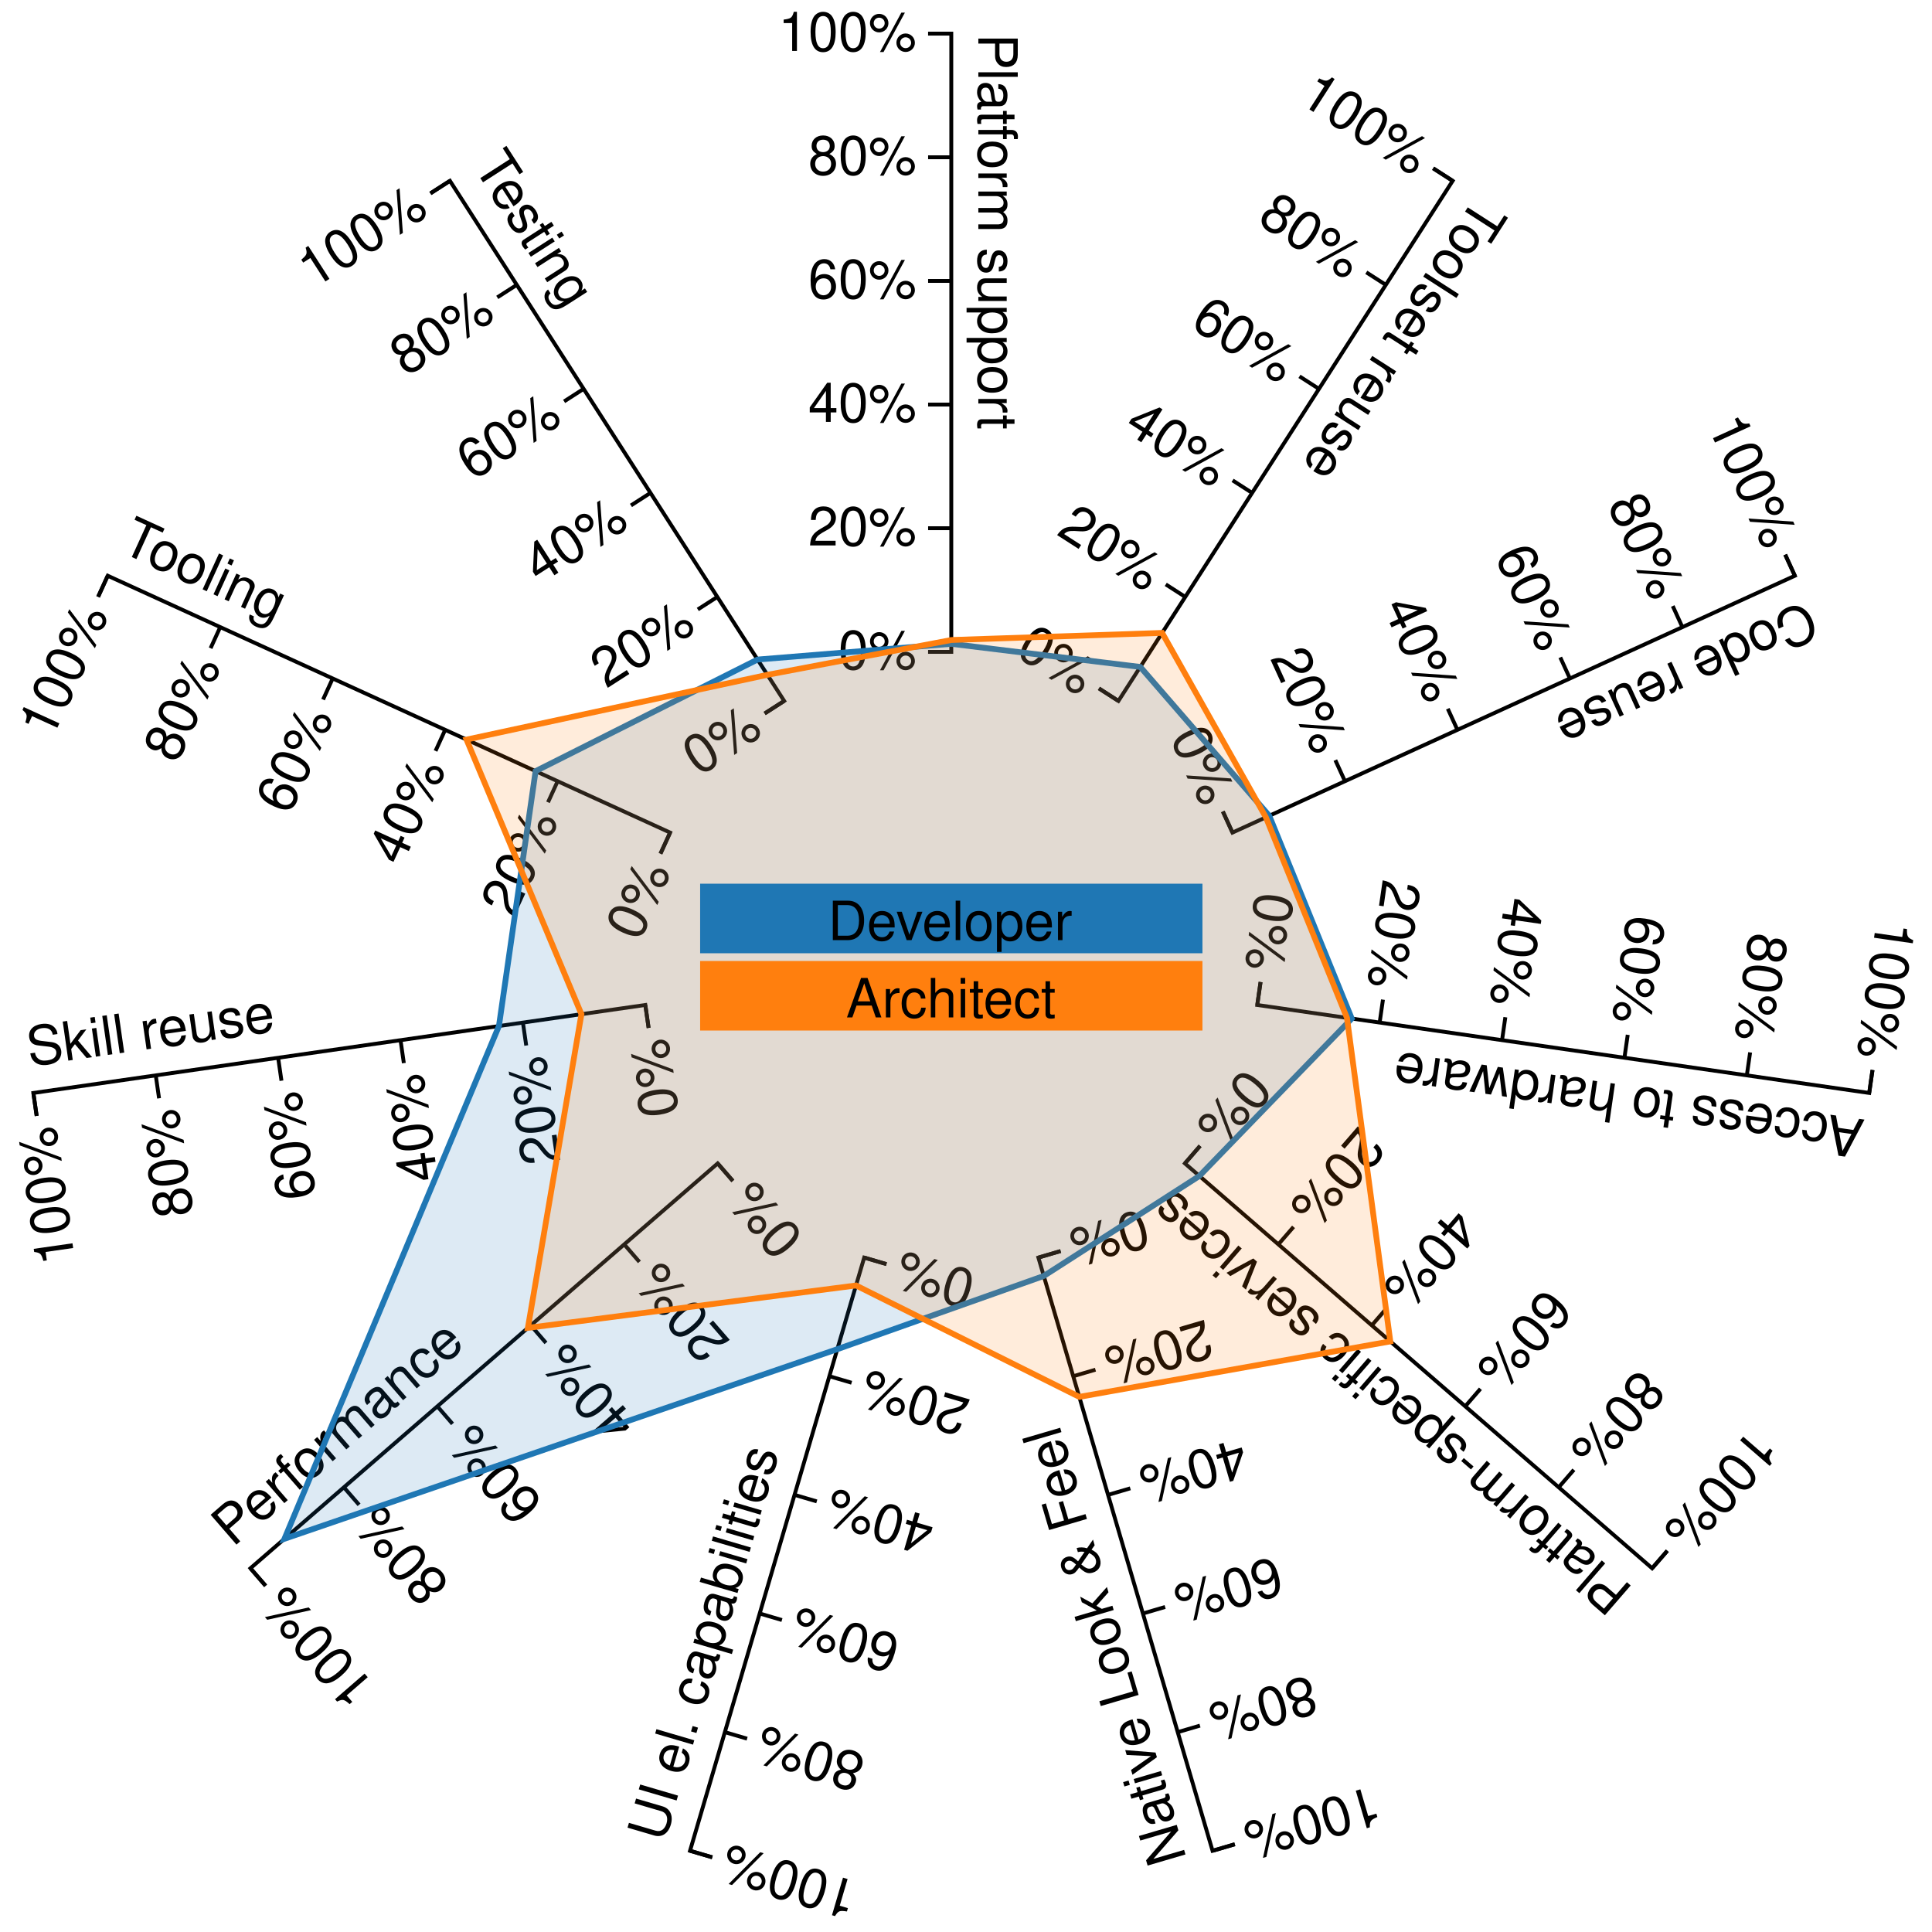
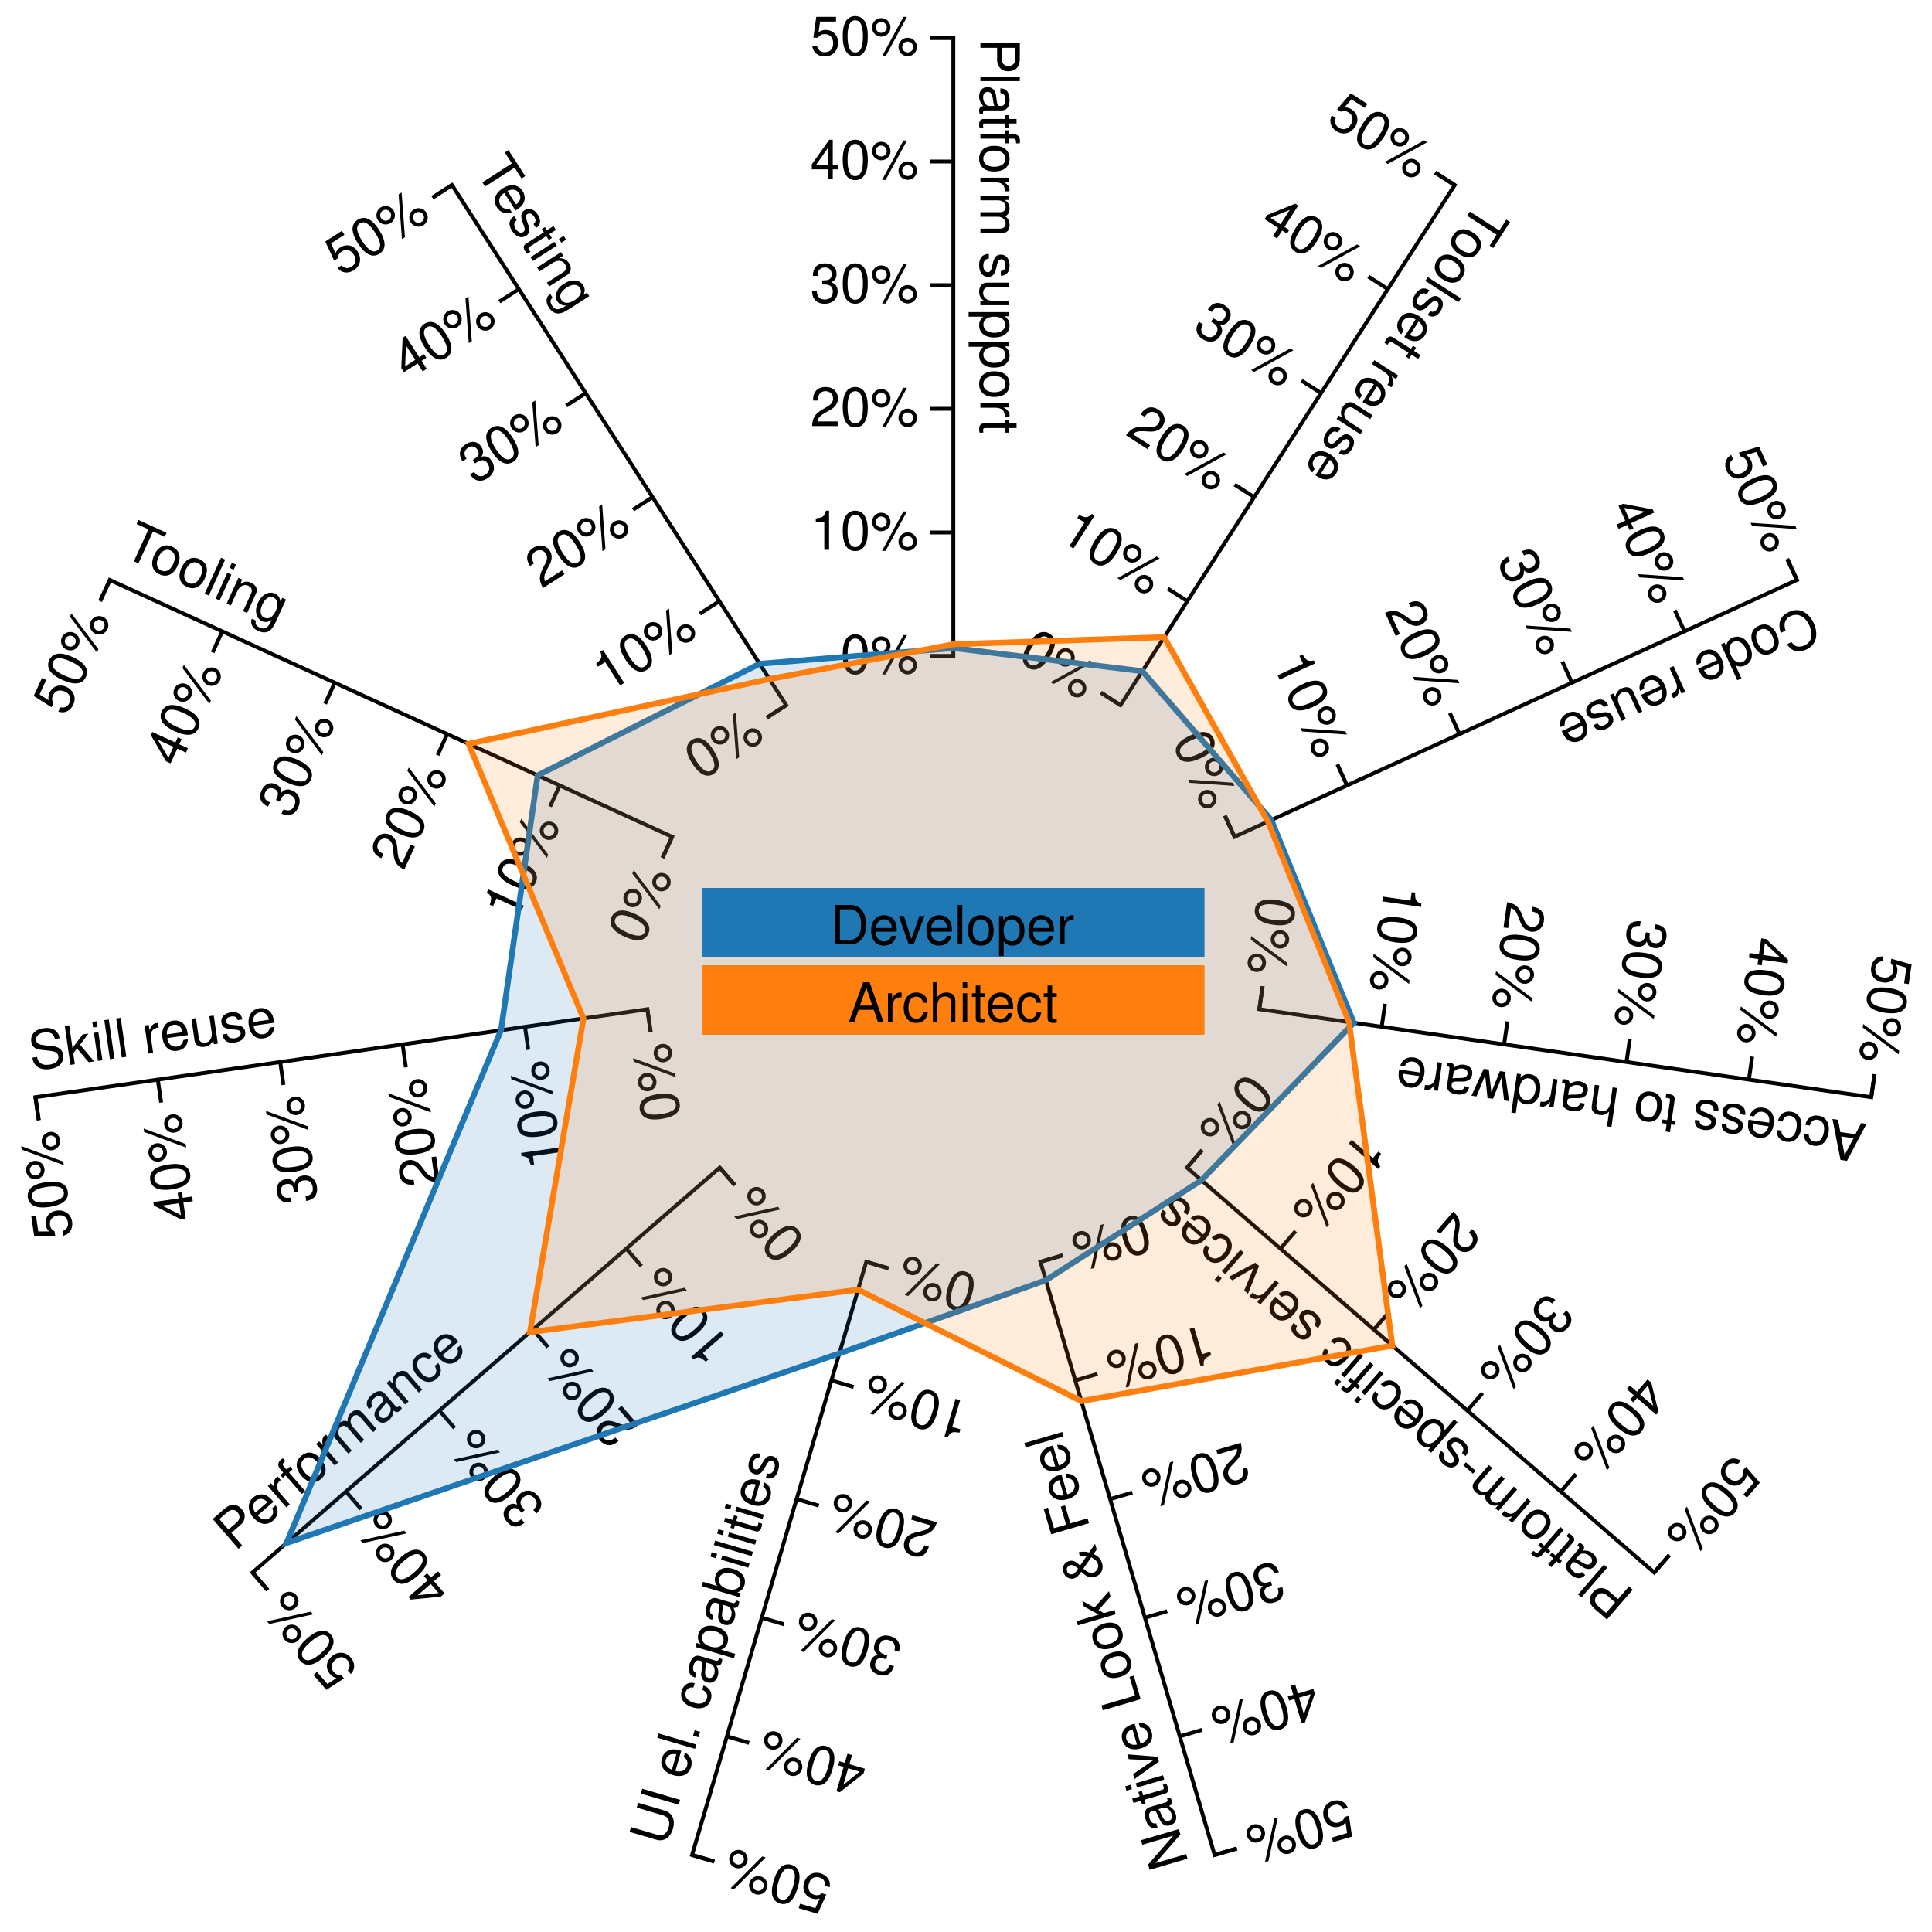
<svg xmlns="http://www.w3.org/2000/svg" version="1.1" id="Layer_1" x="0px" y="0px" width="500px" height="500px" viewBox="0 0 500 500" enable-background="new 0 0 500 500" xml:space="preserve">
  <g transform="translate(250,250)">
    <g transform="rotate(0)">
      <g transform="translate(0,-80)">
-         <line fill="none" stroke="#000000" x1="-3.806" y1="-1.298" x2="-9.806" y2="-1.298" />
-         <text transform="matrix(1 0 0 1 -33.0408 3.1824)" font-family="'Helvetica'" font-size="14">0%</text>
-       </g>
-       <g transform="translate(0,-112)">
-         <line fill="none" stroke="#000000" x1="-3.806" y1="-1.298" x2="-9.806" y2="-1.298" />
-         <text transform="matrix(1 0 0 1 -40.8269 3.1824)" font-family="'Helvetica'" font-size="14">20%</text>
-       </g>
-       <g transform="translate(0,-144)">
-         <line fill="none" stroke="#000000" x1="-3.806" y1="-1.298" x2="-9.806" y2="-1.298" />
-         <text transform="matrix(1 0 0 1 -40.8269 3.1824)" font-family="'Helvetica'" font-size="14">40%</text>
-       </g>
-       <g transform="translate(0,-176)">
-         <line fill="none" stroke="#000000" x1="-3.806" y1="-1.298" x2="-9.806" y2="-1.298" />
-         <text transform="matrix(1 0 0 1 -40.8269 3.1824)" font-family="'Helvetica'" font-size="14">60%</text>
-       </g>
-       <g transform="translate(0,-208)">
-         <line fill="none" stroke="#000000" x1="-3.806" y1="-1.298" x2="-9.806" y2="-1.298" />
-         <text transform="matrix(1 0 0 1 -40.8269 3.1824)" font-family="'Helvetica'" font-size="14">80%</text>
-       </g>
-       <g transform="translate(0,-240)">
-         <line fill="none" stroke="#000000" x1="-3.806" y1="-1.298" x2="-9.806" y2="-1.298" />
-         <text transform="matrix(1 0 0 1 -48.613 3.1824)" font-family="'Helvetica'" font-size="14">100%</text>
-       </g>
-       <path fill="none" stroke="#000000" d="M-9.806-241.298h6v160h-6" />
-       <text transform="matrix(6.123234e-17 1 -1 6.123234e-17 3.1936 -241.2981)" font-family="'Helvetica'" font-size="14">Platform support</text>
+         <line fill="none" stroke="#000000" x1="-3.275" y1="-0.201" x2="-9.275" y2="-0.201" />
+         <text transform="matrix(1 0 0 1 -32.5095 4.2791)" font-family="'Helvetica'" font-size="14">0%</text>
+       </g>
+       <g transform="translate(0,-112)">
+         <line fill="none" stroke="#000000" x1="-3.275" y1="-0.201" x2="-9.275" y2="-0.201" />
+         <text transform="matrix(1 0 0 1 -40.2957 4.2791)" font-family="'Helvetica'" font-size="14">10%</text>
+       </g>
+       <g transform="translate(0,-144)">
+         <line fill="none" stroke="#000000" x1="-3.275" y1="-0.201" x2="-9.275" y2="-0.201" />
+         <text transform="matrix(1 0 0 1 -40.2957 4.2791)" font-family="'Helvetica'" font-size="14">20%</text>
+       </g>
+       <g transform="translate(0,-176)">
+         <line fill="none" stroke="#000000" x1="-3.275" y1="-0.201" x2="-9.275" y2="-0.201" />
+         <text transform="matrix(1 0 0 1 -40.2957 4.2791)" font-family="'Helvetica'" font-size="14">30%</text>
+       </g>
+       <g transform="translate(0,-208)">
+         <line fill="none" stroke="#000000" x1="-3.275" y1="-0.201" x2="-9.275" y2="-0.201" />
+         <text transform="matrix(1 0 0 1 -40.2957 4.2791)" font-family="'Helvetica'" font-size="14">40%</text>
+       </g>
+       <g transform="translate(0,-240)">
+         <line fill="none" stroke="#000000" x1="-3.275" y1="-0.201" x2="-9.275" y2="-0.201" />
+         <text transform="matrix(1 0 0 1 -40.2957 4.2791)" font-family="'Helvetica'" font-size="14">50%</text>
+       </g>
+       <path fill="none" stroke="#000000" d="M-9.275-240.201h6v160h-6" />
+       <text transform="matrix(6.123234e-17 1 -1 6.123234e-17 3.7249 -240.2014)" font-family="'Helvetica'" font-size="14">Platform support</text>
    </g>
    <g transform="rotate(32.72727)">
      <g transform="translate(0,-80)">
-         <line fill="none" stroke="#000000" x1="-3.903" y1="0.966" x2="-9.904" y2="0.966" />
-         <text transform="matrix(1 0 0 1 -33.1373 5.4462)" font-family="'Helvetica'" font-size="14">0%</text>
-       </g>
-       <g transform="translate(0,-112)">
-         <line fill="none" stroke="#000000" x1="-3.903" y1="0.966" x2="-9.904" y2="0.966" />
-         <text transform="matrix(1 0 0 1 -40.9239 5.4462)" font-family="'Helvetica'" font-size="14">20%</text>
-       </g>
-       <g transform="translate(0,-144)">
-         <line fill="none" stroke="#000000" x1="-3.905" y1="0.966" x2="-9.904" y2="0.966" />
-         <text transform="matrix(1 0 0 1 -40.9236 5.4463)" font-family="'Helvetica'" font-size="14">40%</text>
-       </g>
-       <g transform="translate(0,-176)">
-         <line fill="none" stroke="#000000" x1="-3.904" y1="0.966" x2="-9.903" y2="0.966" />
-         <text transform="matrix(1 0 0 1 -40.924 5.4468)" font-family="'Helvetica'" font-size="14">60%</text>
-       </g>
-       <g transform="translate(0,-208)">
-         <line fill="none" stroke="#000000" x1="-3.904" y1="0.966" x2="-9.904" y2="0.966" />
-         <text transform="matrix(1 0 0 1 -40.9242 5.446)" font-family="'Helvetica'" font-size="14">80%</text>
-       </g>
-       <g transform="translate(0,-240)">
-         <line fill="none" stroke="#000000" x1="-3.904" y1="0.966" x2="-9.903" y2="0.966" />
-         <text transform="matrix(1 0 0 1 -48.7095 5.4463)" font-family="'Helvetica'" font-size="14">100%</text>
-       </g>
-       <path fill="none" stroke="#000000" d="M-9.903-239.034l6,0.001l0,160l-6.001,0" />
-       <text transform="matrix(-1.192093e-07 1 -1 -1.192093e-07 3.0962 -239.0339)" font-family="'Helvetica'" font-size="14">Toolset reuse</text>
+         <line fill="none" stroke="#000000" x1="-2.863" y1="1.601" x2="-8.865" y2="1.602" />
+         <text transform="matrix(1 0 0 1 -32.0975 6.0816)" font-family="'Helvetica'" font-size="14">0%</text>
+       </g>
+       <g transform="translate(0,-112)">
+         <line fill="none" stroke="#000000" x1="-2.863" y1="1.601" x2="-8.864" y2="1.602" />
+         <text transform="matrix(1 0 0 1 -39.8841 6.0816)" font-family="'Helvetica'" font-size="14">10%</text>
+       </g>
+       <g transform="translate(0,-144)">
+         <line fill="none" stroke="#000000" x1="-2.865" y1="1.602" x2="-8.864" y2="1.602" />
+         <text transform="matrix(1 0 0 1 -39.8837 6.0816)" font-family="'Helvetica'" font-size="14">20%</text>
+       </g>
+       <g transform="translate(0,-176)">
+         <line fill="none" stroke="#000000" x1="-2.864" y1="1.602" x2="-8.864" y2="1.602" />
+         <text transform="matrix(1 0 0 1 -39.8842 6.0822)" font-family="'Helvetica'" font-size="14">30%</text>
+       </g>
+       <g transform="translate(0,-208)">
+         <line fill="none" stroke="#000000" x1="-2.864" y1="1.602" x2="-8.864" y2="1.601" />
+         <text transform="matrix(1 0 0 1 -39.8844 6.0814)" font-family="'Helvetica'" font-size="14">40%</text>
+       </g>
+       <g transform="translate(0,-240)">
+         <line fill="none" stroke="#000000" x1="-2.864" y1="1.602" x2="-8.863" y2="1.601" />
+         <text transform="matrix(1 0 0 1 -39.8849 6.0819)" font-family="'Helvetica'" font-size="14">50%</text>
+       </g>
+       <path fill="none" stroke="#000000" d="M-8.863-238.399l6,0.001l0,160l-6.001,0" />
+       <text transform="matrix(-1.192093e-07 1 -1 -1.192093e-07 4.136 -238.3986)" font-family="'Helvetica'" font-size="14">Toolset reuse</text>
    </g>
    <g transform="rotate(65.45455)">
      <g transform="translate(0,-80)">
-         <line fill="none" stroke="#000000" x1="-2.762" y1="2.922" x2="-8.762" y2="2.924" />
-         <text transform="matrix(1 0 0 1 -31.9958 7.4037)" font-family="'Helvetica'" font-size="14">0%</text>
-       </g>
-       <g transform="translate(0,-112)">
-         <line fill="none" stroke="#000000" x1="-2.762" y1="2.923" x2="-8.762" y2="2.923" />
-         <text transform="matrix(1 0 0 1 -39.7824 7.4042)" font-family="'Helvetica'" font-size="14">20%</text>
-       </g>
-       <g transform="translate(0,-144)">
-         <line fill="none" stroke="#000000" x1="-2.762" y1="2.924" x2="-8.762" y2="2.924" />
-         <text transform="matrix(1 0 0 1 -39.7816 7.4033)" font-family="'Helvetica'" font-size="14">40%</text>
-       </g>
-       <g transform="translate(0,-176)">
-         <line fill="none" stroke="#000000" x1="-2.761" y1="2.923" x2="-8.761" y2="2.923" />
-         <text transform="matrix(1 0 0 1 -39.7826 7.4037)" font-family="'Helvetica'" font-size="14">60%</text>
-       </g>
-       <g transform="translate(0,-208)">
-         <line fill="none" stroke="#000000" x1="-2.762" y1="2.924" x2="-8.762" y2="2.923" />
-         <text transform="matrix(1 0 0 1 -39.7826 7.4047)" font-family="'Helvetica'" font-size="14">80%</text>
-       </g>
-       <g transform="translate(0,-240)">
-         <line fill="none" stroke="#000000" x1="-2.761" y1="2.923" x2="-8.762" y2="2.924" />
-         <text transform="matrix(1 0 0 1 -47.5684 7.4034)" font-family="'Helvetica'" font-size="14">100%</text>
-       </g>
-       <path fill="none" stroke="#000000" d="M-8.762-237.076l6.001-0.001l0,160l-6,0.002" />
-       <text transform="matrix(5.960464e-08 1 -1 5.960464e-08 4.2378 -237.075)" font-family="'Helvetica'" font-size="14">Code reuse</text>
+         <line fill="none" stroke="#000000" x1="-1.544" y1="2.895" x2="-7.544" y2="2.896" />
+         <text transform="matrix(1 0 0 1 -30.7775 7.376)" font-family="'Helvetica'" font-size="14">0%</text>
+       </g>
+       <g transform="translate(0,-112)">
+         <line fill="none" stroke="#000000" x1="-1.544" y1="2.895" x2="-7.544" y2="2.895" />
+         <text transform="matrix(1 0 0 1 -38.5641 7.3766)" font-family="'Helvetica'" font-size="14">10%</text>
+       </g>
+       <g transform="translate(0,-144)">
+         <line fill="none" stroke="#000000" x1="-1.544" y1="2.896" x2="-7.544" y2="2.896" />
+         <text transform="matrix(1 0 0 1 -38.5634 7.3757)" font-family="'Helvetica'" font-size="14">20%</text>
+       </g>
+       <g transform="translate(0,-176)">
+         <line fill="none" stroke="#000000" x1="-1.543" y1="2.895" x2="-7.543" y2="2.895" />
+         <text transform="matrix(1 0 0 1 -38.5643 7.3761)" font-family="'Helvetica'" font-size="14">30%</text>
+       </g>
+       <g transform="translate(0,-208)">
+         <line fill="none" stroke="#000000" x1="-1.544" y1="2.896" x2="-7.544" y2="2.895" />
+         <text transform="matrix(1 0 0 1 -38.5643 7.377)" font-family="'Helvetica'" font-size="14">40%</text>
+       </g>
+       <g transform="translate(0,-240)">
+         <line fill="none" stroke="#000000" x1="-1.543" y1="2.895" x2="-7.544" y2="2.896" />
+         <text transform="matrix(1 0 0 1 -38.5636 7.376)" font-family="'Helvetica'" font-size="14">50%</text>
+       </g>
+       <path fill="none" stroke="#000000" d="M-7.544-237.104l6.001-0.001l0,160l-6,0.002" />
+       <text transform="matrix(5.960464e-08 1 -1 5.960464e-08 5.456 -237.1026)" font-family="'Helvetica'" font-size="14">Code reuse</text>
    </g>
    <g transform="rotate(98.18182)">
      <g transform="translate(0,-80)">
-         <line fill="none" stroke="#000000" x1="-0.743" y1="3.952" x2="-6.743" y2="3.953" />
-         <text transform="matrix(1 0 0 1 -29.9767 8.4329)" font-family="'Helvetica'" font-size="14">0%</text>
-       </g>
-       <g transform="translate(0,-112)">
-         <line fill="none" stroke="#000000" x1="-0.743" y1="3.953" x2="-6.743" y2="3.951" />
-         <text transform="matrix(1 0 0 1 -37.7628 8.434)" font-family="'Helvetica'" font-size="14">20%</text>
-       </g>
-       <g transform="translate(0,-144)">
-         <line fill="none" stroke="#000000" x1="-0.743" y1="3.951" x2="-6.743" y2="3.952" />
-         <text transform="matrix(1 0 0 1 -37.7634 8.4326)" font-family="'Helvetica'" font-size="14">40%</text>
-       </g>
-       <g transform="translate(0,-176)">
-         <line fill="none" stroke="#000000" x1="-0.743" y1="3.952" x2="-6.743" y2="3.952" />
-         <text transform="matrix(1 0 0 1 -37.7632 8.433)" font-family="'Helvetica'" font-size="14">60%</text>
-       </g>
-       <g transform="translate(0,-208)">
-         <line fill="none" stroke="#000000" x1="-0.743" y1="3.952" x2="-6.743" y2="3.953" />
-         <text transform="matrix(1 0 0 1 -37.763 8.4334)" font-family="'Helvetica'" font-size="14">80%</text>
-       </g>
-       <g transform="translate(0,-240)">
-         <line fill="none" stroke="#000000" x1="-0.742" y1="3.953" x2="-6.743" y2="3.953" />
-         <text transform="matrix(1 0 0 1 -45.5493 8.4326)" font-family="'Helvetica'" font-size="14">100%</text>
-       </g>
-       <path fill="none" stroke="#000000" d="M-6.743-236.047l6,0l0,160l-6,0" />
-       <text transform="matrix(2.533197e-07 1 -1 2.533197e-07 6.2564 -236.0483)" font-family="'Helvetica'" font-size="14">Access to hardware</text>
+         <line fill="none" stroke="#000000" x1="0.267" y1="3.271" x2="-5.733" y2="3.271" />
+         <text transform="matrix(1 0 0 1 -28.9669 7.751)" font-family="'Helvetica'" font-size="14">0%</text>
+       </g>
+       <g transform="translate(0,-112)">
+         <line fill="none" stroke="#000000" x1="0.267" y1="3.271" x2="-5.733" y2="3.269" />
+         <text transform="matrix(1 0 0 1 -36.7529 7.7521)" font-family="'Helvetica'" font-size="14">10%</text>
+       </g>
+       <g transform="translate(0,-144)">
+         <line fill="none" stroke="#000000" x1="0.266" y1="3.27" x2="-5.733" y2="3.27" />
+         <text transform="matrix(1 0 0 1 -36.7534 7.7506)" font-family="'Helvetica'" font-size="14">20%</text>
+       </g>
+       <g transform="translate(0,-176)">
+         <line fill="none" stroke="#000000" x1="0.267" y1="3.27" x2="-5.733" y2="3.27" />
+         <text transform="matrix(1 0 0 1 -36.7532 7.7511)" font-family="'Helvetica'" font-size="14">30%</text>
+       </g>
+       <g transform="translate(0,-208)">
+         <line fill="none" stroke="#000000" x1="0.267" y1="3.27" x2="-5.733" y2="3.271" />
+         <text transform="matrix(1 0 0 1 -36.7531 7.7515)" font-family="'Helvetica'" font-size="14">40%</text>
+       </g>
+       <g transform="translate(0,-240)">
+         <line fill="none" stroke="#000000" x1="0.267" y1="3.271" x2="-5.733" y2="3.271" />
+         <text transform="matrix(1 0 0 1 -36.7532 7.75)" font-family="'Helvetica'" font-size="14">50%</text>
+       </g>
+       <path fill="none" stroke="#000000" d="M-5.733-236.729l6,0l0,160l-6,0" />
+       <text transform="matrix(2.533197e-07 1 -1 2.533197e-07 7.2673 -236.7303)" font-family="'Helvetica'" font-size="14">Access to hardware</text>
    </g>
    <g transform="rotate(130.9091)">
      <g transform="translate(0,-80)">
-         <line fill="none" stroke="#000000" x1="1.512" y1="3.726" x2="-4.488" y2="3.727" />
-         <text transform="matrix(1 0 0 1 -27.722 8.206)" font-family="'Helvetica'" font-size="14">0%</text>
-       </g>
-       <g transform="translate(0,-112)">
-         <line fill="none" stroke="#000000" x1="1.511" y1="3.726" x2="-4.489" y2="3.726" />
-         <text transform="matrix(1 0 0 1 -35.5078 8.2078)" font-family="'Helvetica'" font-size="14">20%</text>
-       </g>
-       <g transform="translate(0,-144)">
-         <line fill="none" stroke="#000000" x1="1.512" y1="3.726" x2="-4.489" y2="3.726" />
-         <text transform="matrix(1 0 0 1 -35.5078 8.2084)" font-family="'Helvetica'" font-size="14">40%</text>
-       </g>
-       <g transform="translate(0,-176)">
-         <line fill="none" stroke="#000000" x1="1.512" y1="3.727" x2="-4.488" y2="3.726" />
-         <text transform="matrix(1 0 0 1 -35.5077 8.2062)" font-family="'Helvetica'" font-size="14">60%</text>
-       </g>
-       <g transform="translate(0,-208)">
-         <line fill="none" stroke="#000000" x1="1.513" y1="3.727" x2="-4.488" y2="3.727" />
-         <text transform="matrix(1 0 0 1 -35.5078 8.2068)" font-family="'Helvetica'" font-size="14">80%</text>
-       </g>
-       <g transform="translate(0,-240)">
-         <line fill="none" stroke="#000000" x1="1.513" y1="3.727" x2="-4.487" y2="3.727" />
-         <text transform="matrix(1 0 0 1 -43.2949 8.2071)" font-family="'Helvetica'" font-size="14">100%</text>
-       </g>
-       <path fill="none" stroke="#000000" d="M-4.487-236.273l6,0.001L1.512-76.274l-6,0.002" />
-       <text transform="matrix(-2.980232e-08 1 -1 -2.980232e-08 8.5132 -236.2732)" font-family="'Helvetica'" font-size="14">Platform-specific services</text>
+         <line fill="none" stroke="#000000" x1="1.992" y1="2.606" x2="-4.007" y2="2.607" />
+         <text transform="matrix(1 0 0 1 -27.2418 7.087)" font-family="'Helvetica'" font-size="14">0%</text>
+       </g>
+       <g transform="translate(0,-112)">
+         <line fill="none" stroke="#000000" x1="1.992" y1="2.606" x2="-4.008" y2="2.606" />
+         <text transform="matrix(1 0 0 1 -35.0261 7.0875)" font-family="'Helvetica'" font-size="14">10%</text>
+       </g>
+       <g transform="translate(0,-144)">
+         <line fill="none" stroke="#000000" x1="1.993" y1="2.606" x2="-4.008" y2="2.606" />
+         <text transform="matrix(1 0 0 1 -35.0261 7.0881)" font-family="'Helvetica'" font-size="14">20%</text>
+       </g>
+       <g transform="translate(0,-176)">
+         <line fill="none" stroke="#000000" x1="1.993" y1="2.607" x2="-4.007" y2="2.606" />
+         <text transform="matrix(1 0 0 1 -35.0275 7.0872)" font-family="'Helvetica'" font-size="14">30%</text>
+       </g>
+       <g transform="translate(0,-208)">
+         <line fill="none" stroke="#000000" x1="1.994" y1="2.607" x2="-4.007" y2="2.607" />
+         <text transform="matrix(1 0 0 1 -35.0276 7.0878)" font-family="'Helvetica'" font-size="14">40%</text>
+       </g>
+       <g transform="translate(0,-240)">
+         <line fill="none" stroke="#000000" x1="1.994" y1="2.608" x2="-4.007" y2="2.607" />
+         <text transform="matrix(1 0 0 1 -35.0283 7.0863)" font-family="'Helvetica'" font-size="14">50%</text>
+       </g>
+       <path fill="none" stroke="#000000" d="M-4.007-237.393l6,0.001L1.992-77.394l-6,0.002" />
+       <text transform="matrix(-2.980232e-08 1 -1 -2.980232e-08 8.9933 -237.3922)" font-family="'Helvetica'" font-size="14">Platform-specific services</text>
    </g>
    <g transform="rotate(163.6364)">
      <g transform="translate(0,-80)">
-         <line fill="none" stroke="#000000" x1="3.286" y1="2.317" x2="-2.713" y2="2.318" />
-         <text transform="matrix(1 0 0 1 -25.9463 6.7973)" font-family="'Helvetica'" font-size="14">0%</text>
-       </g>
-       <g transform="translate(0,-112)">
-         <line fill="none" stroke="#000000" x1="3.286" y1="2.317" x2="-2.713" y2="2.317" />
-         <text transform="matrix(1 0 0 1 -33.7346 6.7971)" font-family="'Helvetica'" font-size="14">20%</text>
-       </g>
-       <g transform="translate(0,-144)">
-         <line fill="none" stroke="#000000" x1="3.286" y1="2.317" x2="-2.713" y2="2.317" />
-         <text transform="matrix(1 0 0 1 -33.735 6.7977)" font-family="'Helvetica'" font-size="14">40%</text>
-       </g>
-       <g transform="translate(0,-176)">
-         <line fill="none" stroke="#000000" x1="3.286" y1="2.317" x2="-2.713" y2="2.318" />
-         <text transform="matrix(1 0 0 1 -33.7329 6.7969)" font-family="'Helvetica'" font-size="14">60%</text>
-       </g>
-       <g transform="translate(0,-208)">
-         <line fill="none" stroke="#000000" x1="3.285" y1="2.317" x2="-2.714" y2="2.317" />
-         <text transform="matrix(1 0 0 1 -33.7333 6.7975)" font-family="'Helvetica'" font-size="14">80%</text>
-       </g>
-       <g transform="translate(0,-240)">
-         <line fill="none" stroke="#000000" x1="3.287" y1="2.317" x2="-2.714" y2="2.317" />
-         <text transform="matrix(1 0 0 1 -41.5197 6.7978)" font-family="'Helvetica'" font-size="14">100%</text>
-       </g>
-       <path fill="none" stroke="#000000" d="M-2.714-237.683l6.001,0l-0.001,160l-5.999,0" />
-       <text transform="matrix(4.768372e-07 1 -1 4.768372e-07 10.2867 -237.6837)" font-family="'Helvetica'" font-size="14">Native Look &amp; Feel</text>
+         <line fill="none" stroke="#000000" x1="3.085" y1="1.115" x2="-2.914" y2="1.116" />
+         <text transform="matrix(1 0 0 1 -26.1473 5.5964)" font-family="'Helvetica'" font-size="14">0%</text>
+       </g>
+       <g transform="translate(0,-112)">
+         <line fill="none" stroke="#000000" x1="3.085" y1="1.115" x2="-2.914" y2="1.115" />
+         <text transform="matrix(1 0 0 1 -33.9356 5.5961)" font-family="'Helvetica'" font-size="14">10%</text>
+       </g>
+       <g transform="translate(0,-144)">
+         <line fill="none" stroke="#000000" x1="3.085" y1="1.115" x2="-2.914" y2="1.115" />
+         <text transform="matrix(1 0 0 1 -33.9354 5.5948)" font-family="'Helvetica'" font-size="14">20%</text>
+       </g>
+       <g transform="translate(0,-176)">
+         <line fill="none" stroke="#000000" x1="3.085" y1="1.115" x2="-2.914" y2="1.116" />
+         <text transform="matrix(1 0 0 1 -33.934 5.5959)" font-family="'Helvetica'" font-size="14">30%</text>
+       </g>
+       <g transform="translate(0,-208)">
+         <line fill="none" stroke="#000000" x1="3.085" y1="1.115" x2="-2.914" y2="1.115" />
+         <text transform="matrix(1 0 0 1 -33.9343 5.5965)" font-family="'Helvetica'" font-size="14">40%</text>
+       </g>
+       <g transform="translate(0,-240)">
+         <line fill="none" stroke="#000000" x1="3.086" y1="1.115" x2="-2.914" y2="1.115" />
+         <text transform="matrix(1 0 0 1 -33.9341 5.5952)" font-family="'Helvetica'" font-size="14">50%</text>
+       </g>
+       <path fill="none" stroke="#000000" d="M-2.914-238.885l6.001,0l-0.001,160l-5.999,0" />
+       <text transform="matrix(4.768372e-07 1 -1 4.768372e-07 10.0857 -238.8847)" font-family="'Helvetica'" font-size="14">Native Look &amp; Feel</text>
    </g>
    <g transform="rotate(196.3636)">
      <g transform="translate(0,-80)">
-         <line fill="none" stroke="#000000" x1="4.018" y1="0.173" x2="-1.982" y2="0.173" />
-         <text transform="matrix(1 0 0 1 -25.2174 4.6522)" font-family="'Helvetica'" font-size="14">0%</text>
-       </g>
-       <g transform="translate(0,-112)">
-         <line fill="none" stroke="#000000" x1="4.018" y1="0.172" x2="-1.983" y2="0.173" />
-         <text transform="matrix(1 0 0 1 -33.0036 4.6511)" font-family="'Helvetica'" font-size="14">20%</text>
-       </g>
-       <g transform="translate(0,-144)">
-         <line fill="none" stroke="#000000" x1="4.017" y1="0.172" x2="-1.983" y2="0.173" />
-         <text transform="matrix(1 0 0 1 -33.0032 4.6517)" font-family="'Helvetica'" font-size="14">40%</text>
-       </g>
-       <g transform="translate(0,-176)">
-         <line fill="none" stroke="#000000" x1="4.017" y1="0.173" x2="-1.982" y2="0.173" />
-         <text transform="matrix(1 0 0 1 -33.0028 4.6523)" font-family="'Helvetica'" font-size="14">60%</text>
-       </g>
-       <g transform="translate(0,-208)">
-         <line fill="none" stroke="#000000" x1="4.018" y1="0.172" x2="-1.982" y2="0.172" />
-         <text transform="matrix(1 0 0 1 -33.0024 4.6528)" font-family="'Helvetica'" font-size="14">80%</text>
-       </g>
-       <g transform="translate(0,-240)">
-         <line fill="none" stroke="#000000" x1="4.018" y1="0.172" x2="-1.982" y2="0.173" />
-         <text transform="matrix(1 0 0 1 -40.7887 4.6517)" font-family="'Helvetica'" font-size="14">100%</text>
-       </g>
-       <path fill="none" stroke="#000000" d="M-1.982-239.827l6-0.001l0,160.001l-6,0" />
-       <text transform="matrix(-4.768372e-07 1 -1 -4.768372e-07 11.0182 -239.8275)" font-family="'Helvetica'" font-size="14">UI el. capabilities</text>
+         <line fill="none" stroke="#000000" x1="3.199" y1="-0.73" x2="-2.801" y2="-0.73" />
+         <text transform="matrix(1 0 0 1 -26.0358 3.7506)" font-family="'Helvetica'" font-size="14">0%</text>
+       </g>
+       <g transform="translate(0,-112)">
+         <line fill="none" stroke="#000000" x1="3.199" y1="-0.73" x2="-2.802" y2="-0.73" />
+         <text transform="matrix(1 0 0 1 -33.822 3.7495)" font-family="'Helvetica'" font-size="14">10%</text>
+       </g>
+       <g transform="translate(0,-144)">
+         <line fill="none" stroke="#000000" x1="3.198" y1="-0.73" x2="-2.801" y2="-0.729" />
+         <text transform="matrix(1 0 0 1 -33.8217 3.7501)" font-family="'Helvetica'" font-size="14">20%</text>
+       </g>
+       <g transform="translate(0,-176)">
+         <line fill="none" stroke="#000000" x1="3.199" y1="-0.73" x2="-2.801" y2="-0.73" />
+         <text transform="matrix(1 0 0 1 -33.8213 3.7506)" font-family="'Helvetica'" font-size="14">30%</text>
+       </g>
+       <g transform="translate(0,-208)">
+         <line fill="none" stroke="#000000" x1="3.199" y1="-0.73" x2="-2.801" y2="-0.73" />
+         <text transform="matrix(1 0 0 1 -33.8209 3.7512)" font-family="'Helvetica'" font-size="14">40%</text>
+       </g>
+       <g transform="translate(0,-240)">
+         <line fill="none" stroke="#000000" x1="3.199" y1="-0.73" x2="-2.801" y2="-0.73" />
+         <text transform="matrix(1 0 0 1 -33.8211 3.7499)" font-family="'Helvetica'" font-size="14">50%</text>
+       </g>
+       <path fill="none" stroke="#000000" d="M-2.801-240.73l6-0.001l0,160.001l-6,0" />
+       <text transform="matrix(-4.768372e-07 1 -1 -4.768372e-07 10.1994 -240.7301)" font-family="'Helvetica'" font-size="14">UI el. capabilities</text>
    </g>
    <g transform="rotate(229.0909)">
      <g transform="translate(0,-80)">
-         <line fill="none" stroke="#000000" x1="3.473" y1="-2.027" x2="-2.527" y2="-2.027" />
-         <text transform="matrix(1 0 0 1 -25.7629 2.4515)" font-family="'Helvetica'" font-size="14">0%</text>
-       </g>
-       <g transform="translate(0,-112)">
-         <line fill="none" stroke="#000000" x1="3.473" y1="-2.027" x2="-2.527" y2="-2.026" />
-         <text transform="matrix(1 0 0 1 -33.5488 2.4514)" font-family="'Helvetica'" font-size="14">20%</text>
-       </g>
-       <g transform="translate(0,-144)">
-         <line fill="none" stroke="#000000" x1="3.473" y1="-2.027" x2="-2.527" y2="-2.027" />
-         <text transform="matrix(1 0 0 1 -33.5472 2.4533)" font-family="'Helvetica'" font-size="14">40%</text>
-       </g>
-       <g transform="translate(0,-176)">
-         <line fill="none" stroke="#000000" x1="3.473" y1="-2.026" x2="-2.527" y2="-2.026" />
-         <text transform="matrix(1 0 0 1 -33.5483 2.4522)" font-family="'Helvetica'" font-size="14">60%</text>
-       </g>
-       <g transform="translate(0,-208)">
-         <line fill="none" stroke="#000000" x1="3.473" y1="-2.027" x2="-2.527" y2="-2.026" />
-         <text transform="matrix(1 0 0 1 -33.5464 2.4538)" font-family="'Helvetica'" font-size="14">80%</text>
-       </g>
-       <g transform="translate(0,-240)">
-         <line fill="none" stroke="#000000" x1="3.473" y1="-2.026" x2="-2.526" y2="-2.027" />
-         <text transform="matrix(1 0 0 1 -41.3326 2.454)" font-family="'Helvetica'" font-size="14">100%</text>
-       </g>
-       <path fill="none" stroke="#000000" d="M-2.526-242.027l5.999,0l0,160l-5.999,0" />
-       <text transform="matrix(2.980232e-08 1 -1 2.980232e-08 10.4735 -242.0273)" font-family="'Helvetica'" font-size="14">Performance</text>
+         <line fill="none" stroke="#000000" x1="2.296" y1="-2.344" x2="-3.703" y2="-2.344" />
+         <text transform="matrix(1 0 0 1 -26.9388 2.1355)" font-family="'Helvetica'" font-size="14">0%</text>
+       </g>
+       <g transform="translate(0,-112)">
+         <line fill="none" stroke="#000000" x1="2.297" y1="-2.344" x2="-3.703" y2="-2.343" />
+         <text transform="matrix(1 0 0 1 -34.7247 2.1354)" font-family="'Helvetica'" font-size="14">10%</text>
+       </g>
+       <g transform="translate(0,-144)">
+         <line fill="none" stroke="#000000" x1="2.296" y1="-2.344" x2="-3.703" y2="-2.344" />
+         <text transform="matrix(1 0 0 1 -34.7232 2.1373)" font-family="'Helvetica'" font-size="14">20%</text>
+       </g>
+       <g transform="translate(0,-176)">
+         <line fill="none" stroke="#000000" x1="2.296" y1="-2.343" x2="-3.703" y2="-2.343" />
+         <text transform="matrix(1 0 0 1 -34.7242 2.1362)" font-family="'Helvetica'" font-size="14">30%</text>
+       </g>
+       <g transform="translate(0,-208)">
+         <line fill="none" stroke="#000000" x1="2.296" y1="-2.344" x2="-3.704" y2="-2.343" />
+         <text transform="matrix(1 0 0 1 -34.7238 2.1365)" font-family="'Helvetica'" font-size="14">40%</text>
+       </g>
+       <g transform="translate(0,-240)">
+         <line fill="none" stroke="#000000" x1="2.296" y1="-2.343" x2="-3.703" y2="-2.343" />
+         <text transform="matrix(1 0 0 1 -34.7234 2.1367)" font-family="'Helvetica'" font-size="14">50%</text>
+       </g>
+       <path fill="none" stroke="#000000" d="M-3.703-242.343l5.999,0l0,160l-5.999,0" />
+       <text transform="matrix(2.980232e-08 1 -1 2.980232e-08 9.2967 -242.344)" font-family="'Helvetica'" font-size="14">Performance</text>
    </g>
    <g transform="rotate(261.8182)">
      <g transform="translate(0,-80)">
-         <line fill="none" stroke="#000000" x1="1.826" y1="-3.582" x2="-4.174" y2="-3.583" />
-         <text transform="matrix(1 0 0 1 -27.4099 0.8967)" font-family="'Helvetica'" font-size="14">0%</text>
-       </g>
-       <g transform="translate(0,-112)">
-         <line fill="none" stroke="#000000" x1="1.826" y1="-3.583" x2="-4.174" y2="-3.583" />
-         <text transform="matrix(1 0 0 1 -35.1968 0.8964)" font-family="'Helvetica'" font-size="14">20%</text>
-       </g>
-       <g transform="translate(0,-144)">
-         <line fill="none" stroke="#000000" x1="1.827" y1="-3.582" x2="-4.174" y2="-3.583" />
-         <text transform="matrix(1 0 0 1 -35.1935 0.8968)" font-family="'Helvetica'" font-size="14">40%</text>
-       </g>
-       <g transform="translate(0,-176)">
-         <line fill="none" stroke="#000000" x1="1.826" y1="-3.583" x2="-4.174" y2="-3.582" />
-         <text transform="matrix(1 0 0 1 -35.1942 0.8972)" font-family="'Helvetica'" font-size="14">60%</text>
-       </g>
-       <g transform="translate(0,-208)">
-         <line fill="none" stroke="#000000" x1="1.826" y1="-3.583" x2="-4.174" y2="-3.583" />
-         <text transform="matrix(1 0 0 1 -35.1948 0.897)" font-family="'Helvetica'" font-size="14">80%</text>
-       </g>
-       <g transform="translate(0,-240)">
-         <line fill="none" stroke="#000000" x1="1.826" y1="-3.583" x2="-4.174" y2="-3.583" />
-         <text transform="matrix(1 0 0 1 -42.9817 0.8967)" font-family="'Helvetica'" font-size="14">100%</text>
-       </g>
-       <path fill="none" stroke="#000000" d="M-4.174-243.583l6-0.001l0,160.001l-5.999,0" />
-       <text transform="matrix(-1.192093e-07 1 -1 -1.192093e-07 8.8258 -243.5831)" font-family="'Helvetica'" font-size="14">Skill reuse</text>
+         <line fill="none" stroke="#000000" x1="0.665" y1="-3.213" x2="-5.335" y2="-3.213" />
+         <text transform="matrix(1 0 0 1 -28.5701 1.2666)" font-family="'Helvetica'" font-size="14">0%</text>
+       </g>
+       <g transform="translate(0,-112)">
+         <line fill="none" stroke="#000000" x1="0.665" y1="-3.213" x2="-5.335" y2="-3.214" />
+         <text transform="matrix(1 0 0 1 -36.357 1.2663)" font-family="'Helvetica'" font-size="14">10%</text>
+       </g>
+       <g transform="translate(0,-144)">
+         <line fill="none" stroke="#000000" x1="0.665" y1="-3.213" x2="-5.335" y2="-3.213" />
+         <text transform="matrix(1 0 0 1 -36.3556 1.2664)" font-family="'Helvetica'" font-size="14">20%</text>
+       </g>
+       <g transform="translate(0,-176)">
+         <line fill="none" stroke="#000000" x1="0.665" y1="-3.213" x2="-5.335" y2="-3.213" />
+         <text transform="matrix(1 0 0 1 -36.3544 1.2671)" font-family="'Helvetica'" font-size="14">30%</text>
+       </g>
+       <g transform="translate(0,-208)">
+         <line fill="none" stroke="#000000" x1="0.665" y1="-3.213" x2="-5.335" y2="-3.213" />
+         <text transform="matrix(1 0 0 1 -36.355 1.2669)" font-family="'Helvetica'" font-size="14">40%</text>
+       </g>
+       <g transform="translate(0,-240)">
+         <line fill="none" stroke="#000000" x1="0.665" y1="-3.213" x2="-5.335" y2="-3.213" />
+         <text transform="matrix(1 0 0 1 -36.3556 1.2668)" font-family="'Helvetica'" font-size="14">50%</text>
+       </g>
+       <path fill="none" stroke="#000000" d="M-5.335-243.213l6-0.001l0,160.001l-6,0" />
+       <text transform="matrix(-1.192093e-07 1 -1 -1.192093e-07 7.6647 -243.2133)" font-family="'Helvetica'" font-size="14">Skill reuse</text>
    </g>
    <g transform="rotate(294.5455)">
      <g transform="translate(0,-80)">
-         <line fill="none" stroke="#000000" x1="-0.4" y1="-4.001" x2="-6.401" y2="-4.002" />
-         <text transform="matrix(1 0 0 1 -29.6351 0.4789)" font-family="'Helvetica'" font-size="14">0%</text>
-       </g>
-       <g transform="translate(0,-112)">
-         <line fill="none" stroke="#000000" x1="-0.401" y1="-4.001" x2="-6.401" y2="-4.001" />
-         <text transform="matrix(1 0 0 1 -37.4211 0.4787)" font-family="'Helvetica'" font-size="14">20%</text>
-       </g>
-       <g transform="translate(0,-144)">
-         <line fill="none" stroke="#000000" x1="-0.401" y1="-4.001" x2="-6.401" y2="-4.001" />
-         <text transform="matrix(1 0 0 1 -37.4214 0.4787)" font-family="'Helvetica'" font-size="14">40%</text>
-       </g>
-       <g transform="translate(0,-176)">
-         <line fill="none" stroke="#000000" x1="-0.401" y1="-4.001" x2="-6.4" y2="-4.001" />
-         <text transform="matrix(1 0 0 1 -37.4218 0.4787)" font-family="'Helvetica'" font-size="14">60%</text>
-       </g>
-       <g transform="translate(0,-208)">
-         <line fill="none" stroke="#000000" x1="-0.401" y1="-4.002" x2="-6.401" y2="-4.001" />
-         <text transform="matrix(1 0 0 1 -37.4221 0.4786)" font-family="'Helvetica'" font-size="14">80%</text>
-       </g>
-       <g transform="translate(0,-240)">
-         <line fill="none" stroke="#000000" x1="-0.401" y1="-4.001" x2="-6.401" y2="-4.001" />
-         <text transform="matrix(1 0 0 1 -45.2082 0.4785)" font-family="'Helvetica'" font-size="14">100%</text>
-       </g>
-       <path fill="none" stroke="#000000" d="M-6.401-244.001l6,0.001l0,160l-6-0.001" />
-       <text transform="matrix(2.086163e-07 1 -1 2.086163e-07 6.5988 -244.0014)" font-family="'Helvetica'" font-size="14">Tooling</text>
+         <line fill="none" stroke="#000000" x1="-1.177" y1="-3.062" x2="-7.178" y2="-3.063" />
+         <text transform="matrix(1 0 0 1 -30.412 1.4177)" font-family="'Helvetica'" font-size="14">0%</text>
+       </g>
+       <g transform="translate(0,-112)">
+         <line fill="none" stroke="#000000" x1="-1.177" y1="-3.062" x2="-7.177" y2="-3.062" />
+         <text transform="matrix(1 0 0 1 -38.198 1.4176)" font-family="'Helvetica'" font-size="14">10%</text>
+       </g>
+       <g transform="translate(0,-144)">
+         <line fill="none" stroke="#000000" x1="-1.178" y1="-3.062" x2="-7.178" y2="-3.062" />
+         <text transform="matrix(1 0 0 1 -38.1983 1.4175)" font-family="'Helvetica'" font-size="14">20%</text>
+       </g>
+       <g transform="translate(0,-176)">
+         <line fill="none" stroke="#000000" x1="-1.178" y1="-3.063" x2="-7.177" y2="-3.063" />
+         <text transform="matrix(1 0 0 1 -38.1987 1.4175)" font-family="'Helvetica'" font-size="14">30%</text>
+       </g>
+       <g transform="translate(0,-208)">
+         <line fill="none" stroke="#000000" x1="-1.178" y1="-3.063" x2="-7.178" y2="-3.063" />
+         <text transform="matrix(1 0 0 1 -38.199 1.4175)" font-family="'Helvetica'" font-size="14">40%</text>
+       </g>
+       <g transform="translate(0,-240)">
+         <line fill="none" stroke="#000000" x1="-1.178" y1="-3.062" x2="-7.178" y2="-3.063" />
+         <text transform="matrix(1 0 0 1 -38.1985 1.417)" font-family="'Helvetica'" font-size="14">50%</text>
+       </g>
+       <path fill="none" stroke="#000000" d="M-7.178-243.063l6,0.001l0,160l-6-0.001" />
+       <text transform="matrix(2.086163e-07 1 -1 2.086163e-07 5.8219 -243.0626)" font-family="'Helvetica'" font-size="14">Tooling</text>
    </g>
    <g transform="rotate(327.2727)">
      <g transform="translate(0,-80)">
-         <line fill="none" stroke="#000000" x1="-2.501" y1="-3.15" x2="-8.5" y2="-3.15" />
-         <text transform="matrix(1 0 0 1 -31.7349 1.3309)" font-family="'Helvetica'" font-size="14">0%</text>
-       </g>
-       <g transform="translate(0,-112)">
-         <line fill="none" stroke="#000000" x1="-2.5" y1="-3.149" x2="-8.5" y2="-3.15" />
-         <text transform="matrix(1 0 0 1 -39.521 1.3311)" font-family="'Helvetica'" font-size="14">20%</text>
-       </g>
-       <g transform="translate(0,-144)">
-         <line fill="none" stroke="#000000" x1="-2.5" y1="-3.15" x2="-8.501" y2="-3.15" />
-         <text transform="matrix(1 0 0 1 -39.5211 1.3307)" font-family="'Helvetica'" font-size="14">40%</text>
-       </g>
-       <g transform="translate(0,-176)">
-         <line fill="none" stroke="#000000" x1="-2.501" y1="-3.15" x2="-8.5" y2="-3.149" />
-         <text transform="matrix(1 0 0 1 -39.5212 1.3303)" font-family="'Helvetica'" font-size="14">60%</text>
-       </g>
-       <g transform="translate(0,-208)">
-         <line fill="none" stroke="#000000" x1="-2.5" y1="-3.149" x2="-8.5" y2="-3.149" />
-         <text transform="matrix(1 0 0 1 -39.5215 1.3303)" font-family="'Helvetica'" font-size="14">80%</text>
-       </g>
-       <g transform="translate(0,-240)">
-         <line fill="none" stroke="#000000" x1="-2.5" y1="-3.149" x2="-8.5" y2="-3.15" />
-         <text transform="matrix(1 0 0 1 -47.3077 1.3305)" font-family="'Helvetica'" font-size="14">100%</text>
-       </g>
-       <path fill="none" stroke="#000000" d="M-8.5-243.15l6,0.001l0,160l-5.999,0" />
-       <text transform="matrix(-2.980232e-08 1 -1 -2.980232e-08 4.4994 -243.1489)" font-family="'Helvetica'" font-size="14">Testing</text>
-     </g>
-     <path fill="#1F77B4" fill-opacity="0.15" stroke="#1F77B4" stroke-width="1.5" d="M-3.806-83.378L45.102-77.4l33.381,38.522   l21.35,52.481L60.403,54.34L20.129,80.221l-53.434,18.944l-143.078,49.076l55.509-132.707l9.484-65.964l57.447-28.883   L-3.806-83.378z" />
-     <path fill="#FF7F0E" fill-opacity="0.15" stroke="#FF7F0E" stroke-width="1.5" d="M-3.806-84.369l54.566-1.835l26.85,47.726   l20.986,51.904l11.215,83.726l-80.494,14.357l-57.78-28.831l-84.921,10.975l13.858-81.188l-29.737-71.057L-51.4-75.355   L-3.806-84.369z" />
+         <line fill="none" stroke="#000000" x1="-2.647" y1="-1.94" x2="-8.646" y2="-1.94" />
+         <text transform="matrix(1 0 0 1 -31.8808 2.5407)" font-family="'Helvetica'" font-size="14">0%</text>
+       </g>
+       <g transform="translate(0,-112)">
+         <line fill="none" stroke="#000000" x1="-2.646" y1="-1.939" x2="-8.646" y2="-1.94" />
+         <text transform="matrix(1 0 0 1 -39.667 2.5408)" font-family="'Helvetica'" font-size="14">10%</text>
+       </g>
+       <g transform="translate(0,-144)">
+         <line fill="none" stroke="#000000" x1="-2.646" y1="-1.94" x2="-8.647" y2="-1.94" />
+         <text transform="matrix(1 0 0 1 -39.6671 2.5405)" font-family="'Helvetica'" font-size="14">20%</text>
+       </g>
+       <g transform="translate(0,-176)">
+         <line fill="none" stroke="#000000" x1="-2.647" y1="-1.94" x2="-8.646" y2="-1.939" />
+         <text transform="matrix(1 0 0 1 -39.6672 2.5401)" font-family="'Helvetica'" font-size="14">30%</text>
+       </g>
+       <g transform="translate(0,-208)">
+         <line fill="none" stroke="#000000" x1="-2.646" y1="-1.939" x2="-8.646" y2="-1.939" />
+         <text transform="matrix(1 0 0 1 -39.6675 2.5401)" font-family="'Helvetica'" font-size="14">40%</text>
+       </g>
+       <g transform="translate(0,-240)">
+         <line fill="none" stroke="#000000" x1="-2.646" y1="-1.939" x2="-8.646" y2="-1.94" />
+         <text transform="matrix(1 0 0 1 -39.667 2.5406)" font-family="'Helvetica'" font-size="14">50%</text>
+       </g>
+       <path fill="none" stroke="#000000" d="M-8.646-241.94l6,0.001l0,160l-5.999,0" />
+       <text transform="matrix(-2.980232e-08 1 -1 -2.980232e-08 4.3533 -241.9391)" font-family="'Helvetica'" font-size="14">Testing</text>
+     </g>
+     <path fill="#1F77B4" fill-opacity="0.15" stroke="#1F77B4" stroke-width="1.5" d="M-3.275-82.281l48.908,5.978l33.381,38.522   l21.35,52.481l-39.43,40.736L20.66,81.317l-53.434,18.944l-143.078,49.076l55.509-132.707l9.484-65.964l57.447-28.883   L-3.275-82.281z" />
+     <path fill="#FF7F0E" fill-opacity="0.15" stroke="#FF7F0E" stroke-width="1.5" d="M-3.275-83.273l54.566-1.835l26.85,47.726   l20.986,51.904l11.215,83.726l-80.494,14.357l-57.78-28.831l-84.921,10.975l13.858-81.188l-29.737-71.057l77.863-16.763   L-3.275-83.273z" />
    <g transform="translate(-250,-250)">
-       <rect x="181.194" y="228.702" fill="#1F77B4" width="130" height="18" />
-       <text transform="matrix(1 0 0 1 214.2868 243.3027)" font-family="'Helvetica'" font-size="14">Developer</text>
+       <rect x="181.725" y="229.799" fill="#1F77B4" width="130" height="18" />
+       <text transform="matrix(1 0 0 1 214.8181 244.3994)" font-family="'Helvetica'" font-size="14">Developer</text>
    </g>
    <g transform="translate(-250,-230)">
-       <rect x="181.194" y="228.702" fill="#FF7F0E" width="130" height="18" />
-       <text transform="matrix(1 0 0 1 218.9626 243.3027)" font-family="'Helvetica'" font-size="14">Architect</text>
+       <rect x="181.725" y="229.799" fill="#FF7F0E" width="130" height="18" />
+       <text transform="matrix(1 0 0 1 219.4938 244.3994)" font-family="'Helvetica'" font-size="14">Architect</text>
    </g>
  </g>
</svg>
